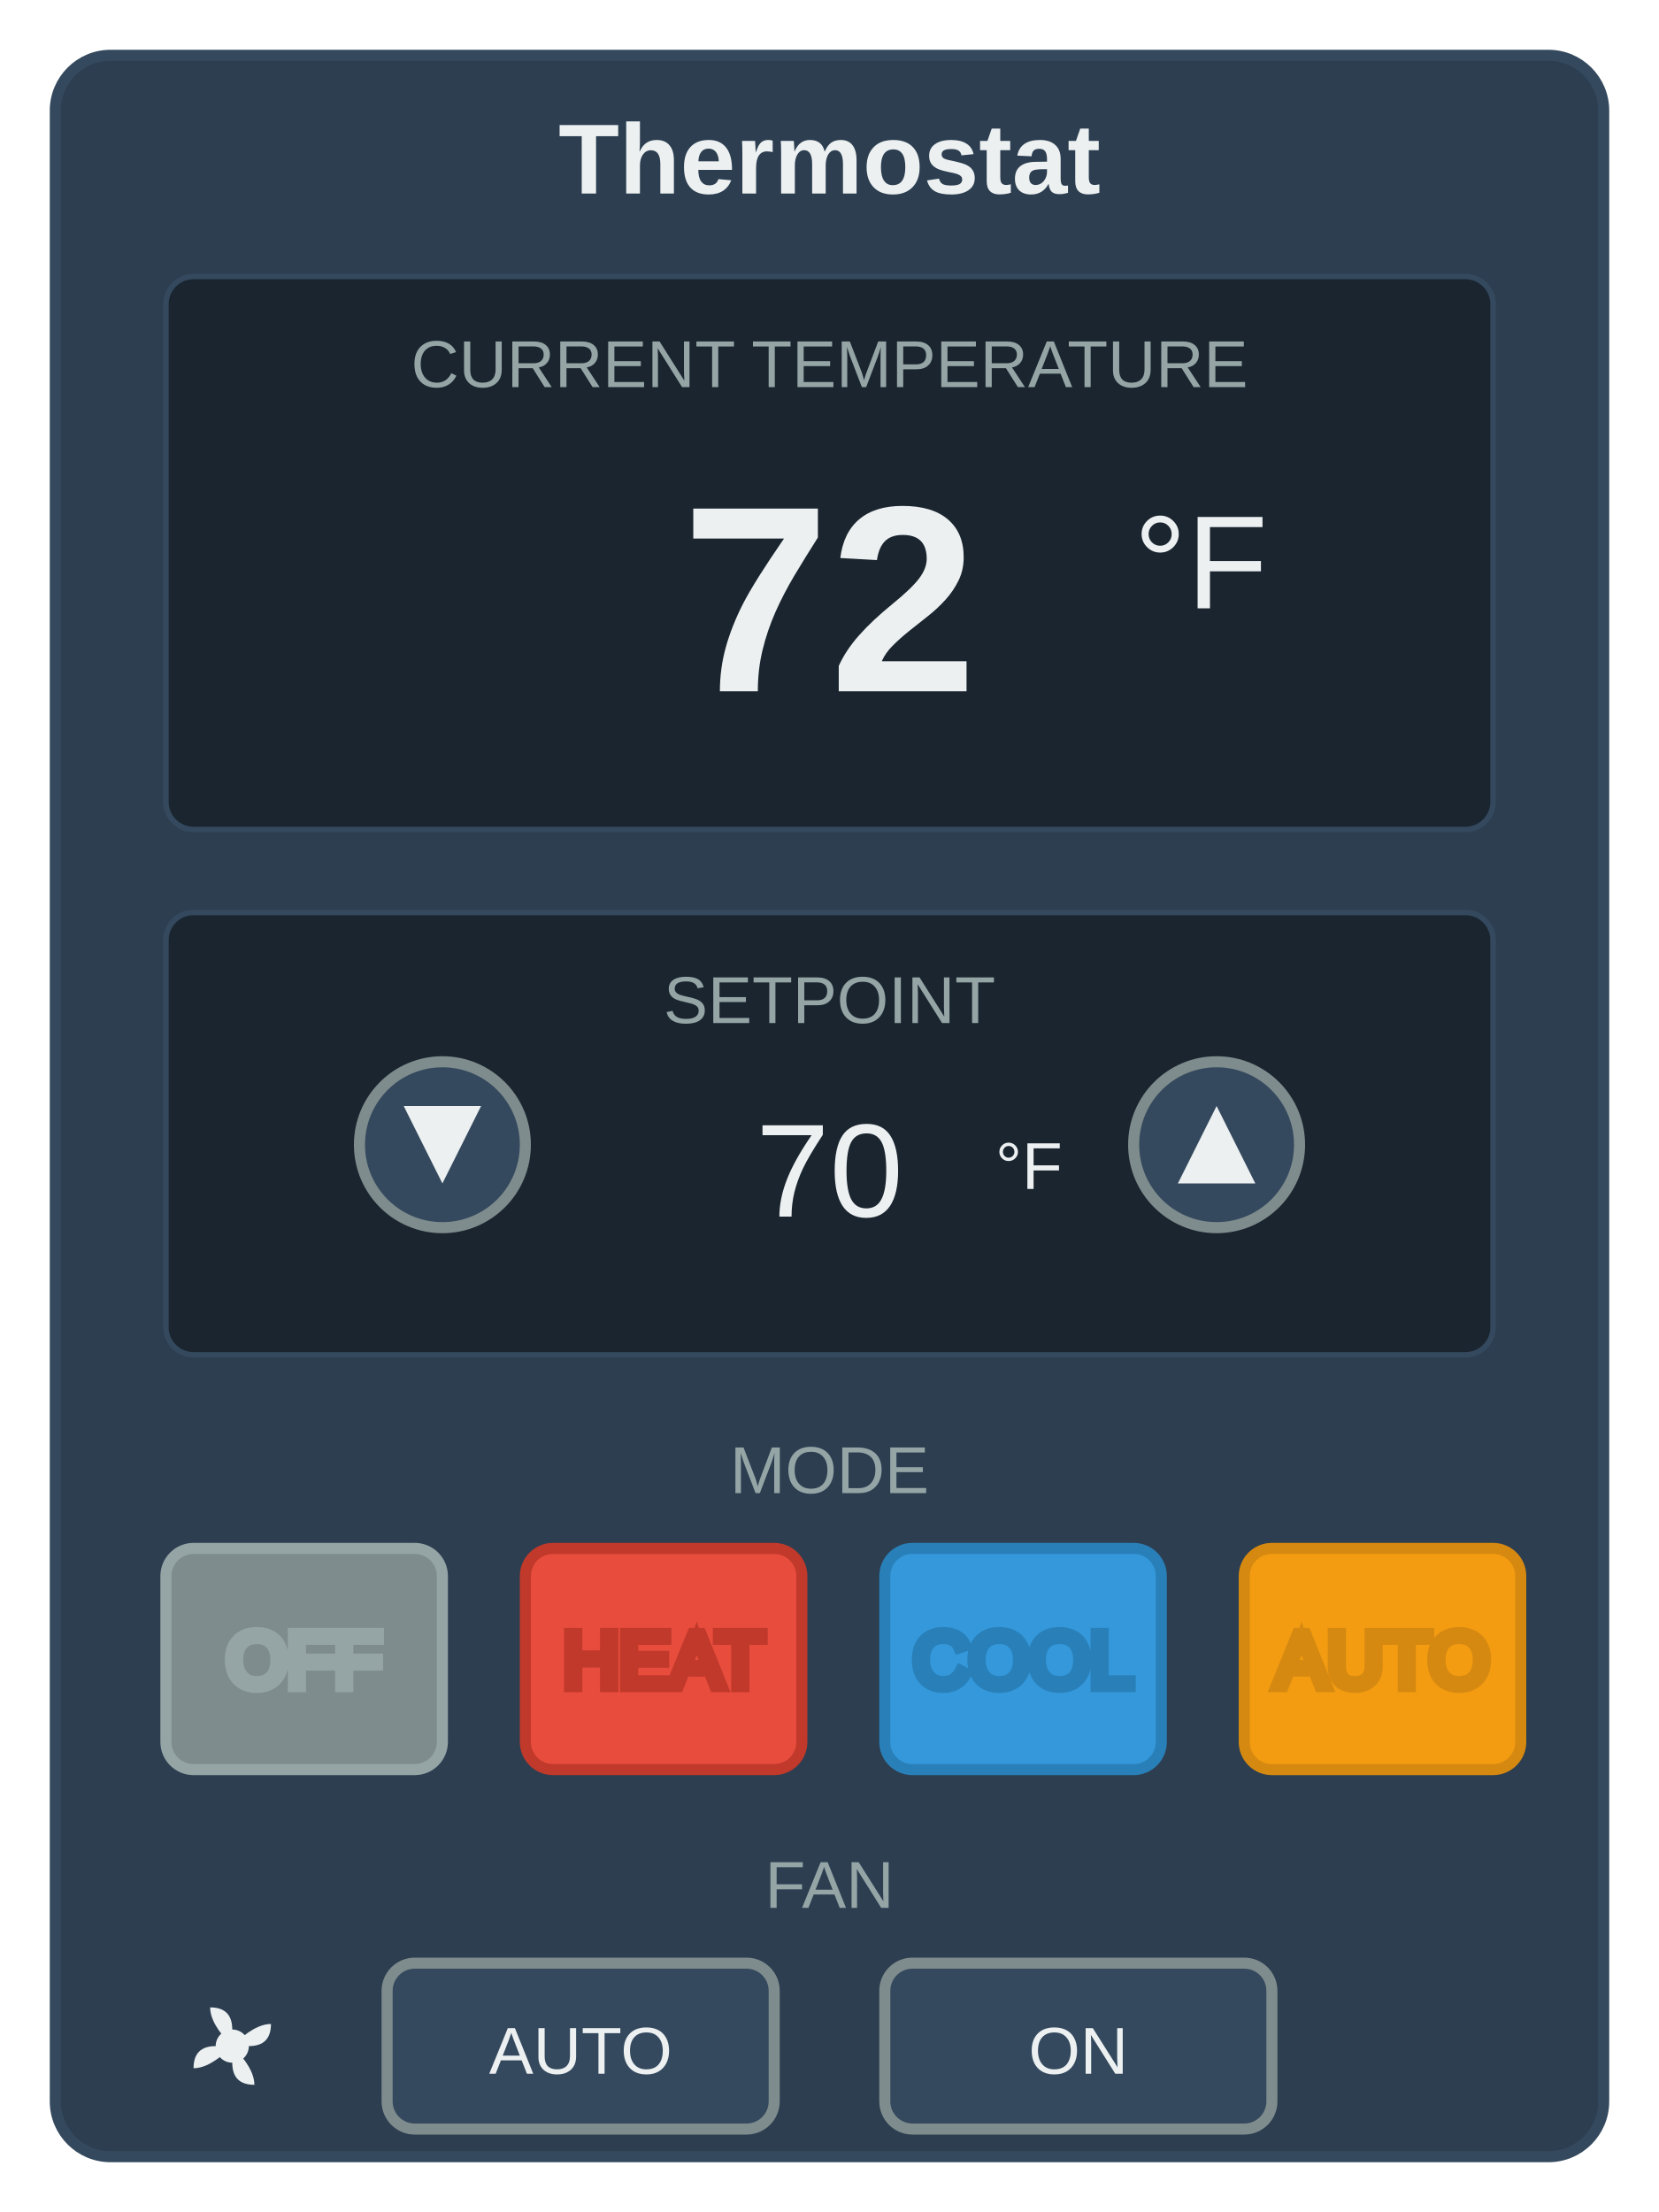
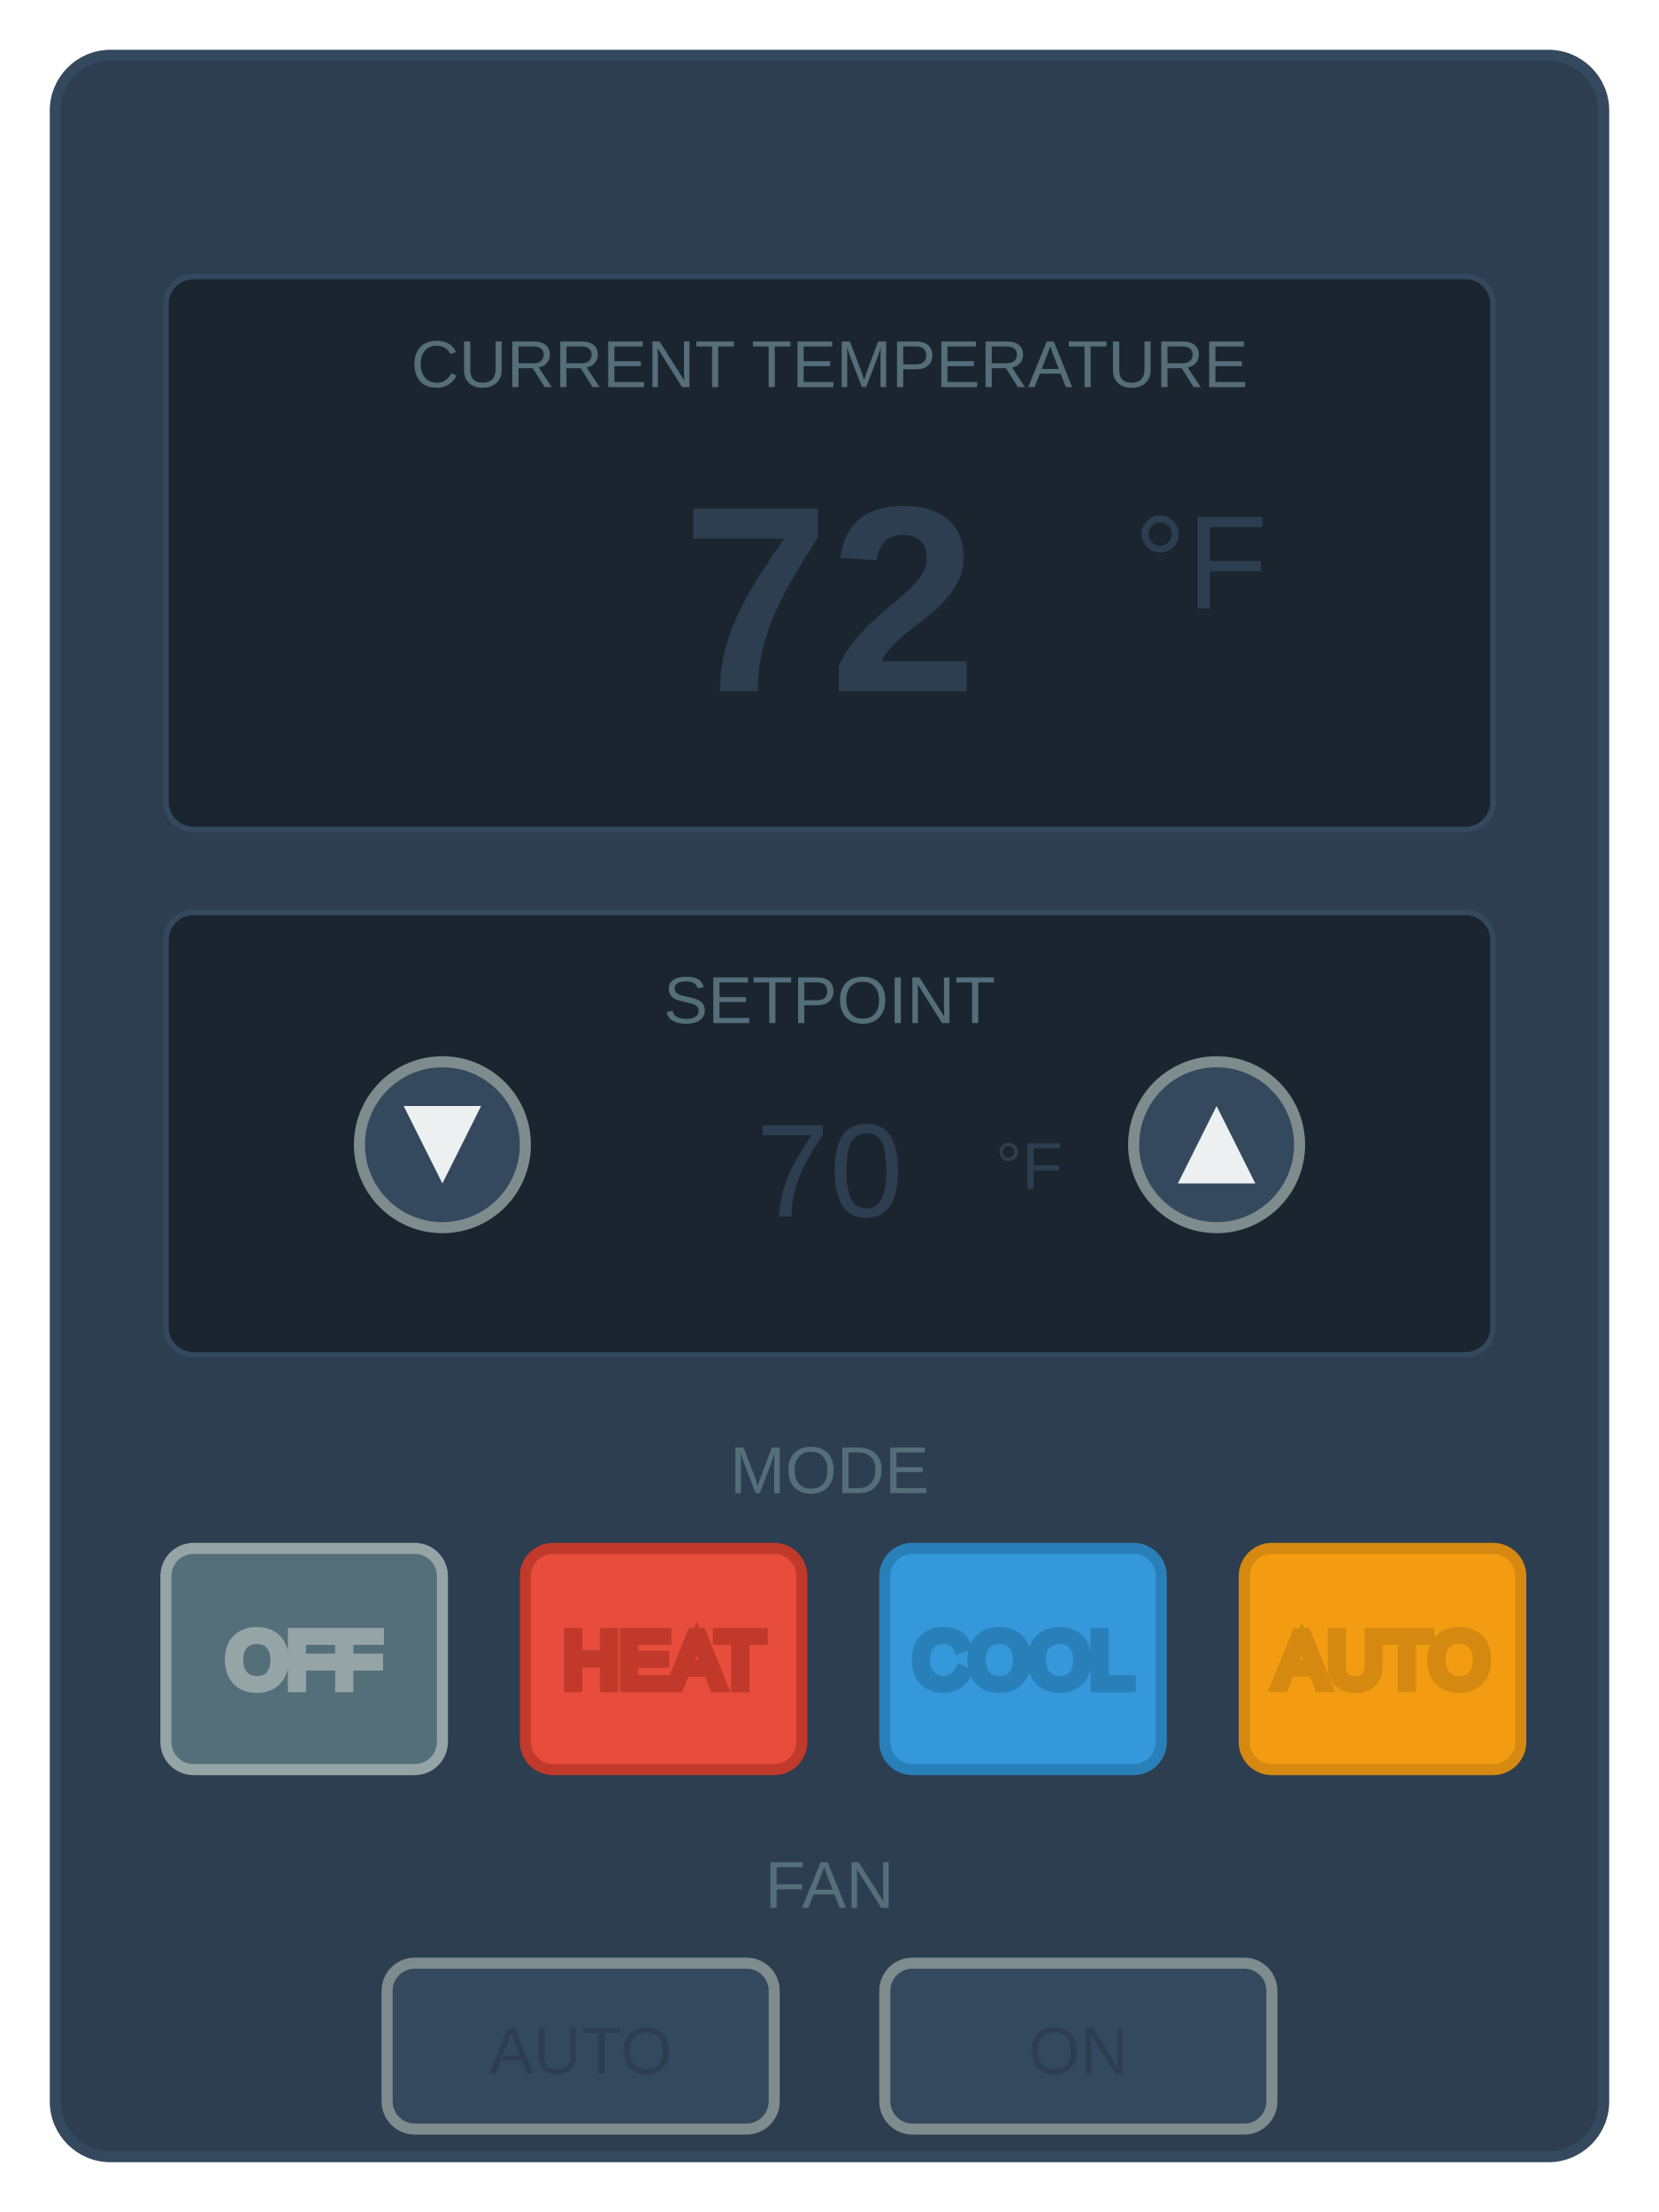
<svg xmlns="http://www.w3.org/2000/svg" viewBox="0 0 300 400" width="100%" height="100%">
  <defs>
    <style>
      .thermo-card-bg { fill: #2c3e50; stroke: #34495e; stroke-width: 2; }
      .thermo-display { fill: #1a252f; stroke: #34495e; stroke-width: 1; }
-       .thermo-text { fill: #ecf0f1; font-family: Arial, sans-serif; }
-       .thermo-label { fill: #95a5a6; font-family: Arial, sans-serif; font-size: 12px; }
+       .thermo-text { fill: #2c3e50; font-family: Arial, sans-serif; }
+       .thermo-label { fill: #546e7a; font-family: Arial, sans-serif; font-size: 12px; }
      .thermo-temp-large { font-size: 48px; font-weight: bold; }
      .thermo-temp-small { font-size: 24px; }
      .thermo-mode-btn { cursor: pointer; stroke-width: 2; }
      .thermo-mode-btn:hover { opacity: 0.8; }
-       .mode-off { fill: #7f8c8d; stroke: #95a5a6; }
+       .mode-off { fill: #546e7a; stroke: #95a5a6; }
      .mode-heat { fill: #e74c3c; stroke: #c0392b; }
      .mode-cool { fill: #3498db; stroke: #2980b9; }
      .mode-auto { fill: #f39c12; stroke: #d68910; }
      .mode-active { stroke-width: 3; filter: brightness(1.2); }
-       .fan-icon { fill: #ecf0f1; }
+       .fan-icon { fill: #2c3e50; }
      .fan-spinning { animation: spin 2s linear infinite; }
      @keyframes spin {
        from { transform: rotate(0deg); }
        to { transform: rotate(360deg); }
      }
    </style>
  </defs>
  <rect class="thermo-card-bg" x="10" y="10" width="280" height="380" rx="10" />
  <text class="thermo-text" x="150" y="35" text-anchor="middle" font-size="18" font-weight="bold">
    Thermostat
  </text>
  <rect class="thermo-display" x="30" y="50" width="240" height="100" rx="5" />
  <text class="thermo-label" x="150" y="70" text-anchor="middle">CURRENT TEMPERATURE</text>
  <text id="currentTemp" class="thermo-text thermo-temp-large" x="150" y="125" text-anchor="middle">72</text>
  <text class="thermo-text thermo-temp-small" x="205" y="110" text-anchor="start">°F</text>
  <rect class="thermo-display" x="30" y="165" width="240" height="80" rx="5" />
  <text class="thermo-label" x="150" y="185" text-anchor="middle">SETPOINT</text>
  <text id="setpoint" class="thermo-text thermo-temp-small" x="150" y="220" text-anchor="middle">70</text>
  <text class="thermo-text" x="180" y="215" text-anchor="start">°F</text>
  <g id="setpointUp" class="thermo-mode-btn">
    <circle cx="220" cy="207" r="15" fill="#34495e" stroke="#7f8c8d" />
    <path d="M 220 200 L 227 214 L 213 214 Z" fill="#ecf0f1" />
  </g>
  <g id="setpointDown" class="thermo-mode-btn">
    <circle cx="80" cy="207" r="15" fill="#34495e" stroke="#7f8c8d" />
    <path d="M 80 214 L 73 200 L 87 200 Z" fill="#ecf0f1" />
  </g>
  <text class="thermo-label" x="150" y="270" text-anchor="middle">MODE</text>
  <g id="modeOff" class="thermo-mode-btn mode-off">
    <rect x="30" y="280" width="50" height="40" rx="5" />
    <text class="thermo-text" x="55" y="305" text-anchor="middle" font-size="14">OFF</text>
  </g>
  <g id="modeHeat" class="thermo-mode-btn mode-heat">
    <rect x="95" y="280" width="50" height="40" rx="5" />
    <text class="thermo-text" x="120" y="305" text-anchor="middle" font-size="14">HEAT</text>
  </g>
  <g id="modeCool" class="thermo-mode-btn mode-cool">
    <rect x="160" y="280" width="50" height="40" rx="5" />
    <text class="thermo-text" x="185" y="305" text-anchor="middle" font-size="14">COOL</text>
  </g>
  <g id="modeAuto" class="thermo-mode-btn mode-auto">
    <rect x="225" y="280" width="50" height="40" rx="5" />
    <text class="thermo-text" x="250" y="305" text-anchor="middle" font-size="14">AUTO</text>
  </g>
  <text class="thermo-label" x="150" y="345" text-anchor="middle">FAN</text>
  <g id="fanAuto" class="thermo-mode-btn">
    <rect x="70" y="355" width="70" height="30" rx="5" fill="#34495e" stroke="#7f8c8d" />
    <text class="thermo-text" x="105" y="375" text-anchor="middle" font-size="12">AUTO</text>
  </g>
  <g id="fanOn" class="thermo-mode-btn">
    <rect x="160" y="355" width="70" height="30" rx="5" fill="#34495e" stroke="#7f8c8d" />
    <text class="thermo-text" x="195" y="375" text-anchor="middle" font-size="12">ON</text>
  </g>
  <g id="fanIcon" transform="translate(30, 360)">
    <circle class="fan-icon" cx="12" cy="10" r="3" />
    <path class="fan-icon" d="M 12 7 Q 12 3 8 3 Q 8 6 12 10 Z" />
    <path class="fan-icon" d="M 15 10 Q 19 10 19 6 Q 16 6 12 10 Z" />
    <path class="fan-icon" d="M 12 13 Q 12 17 16 17 Q 16 14 12 10 Z" />
    <path class="fan-icon" d="M 9 10 Q 5 10 5 14 Q 8 14 12 10 Z" />
  </g>
</svg>
